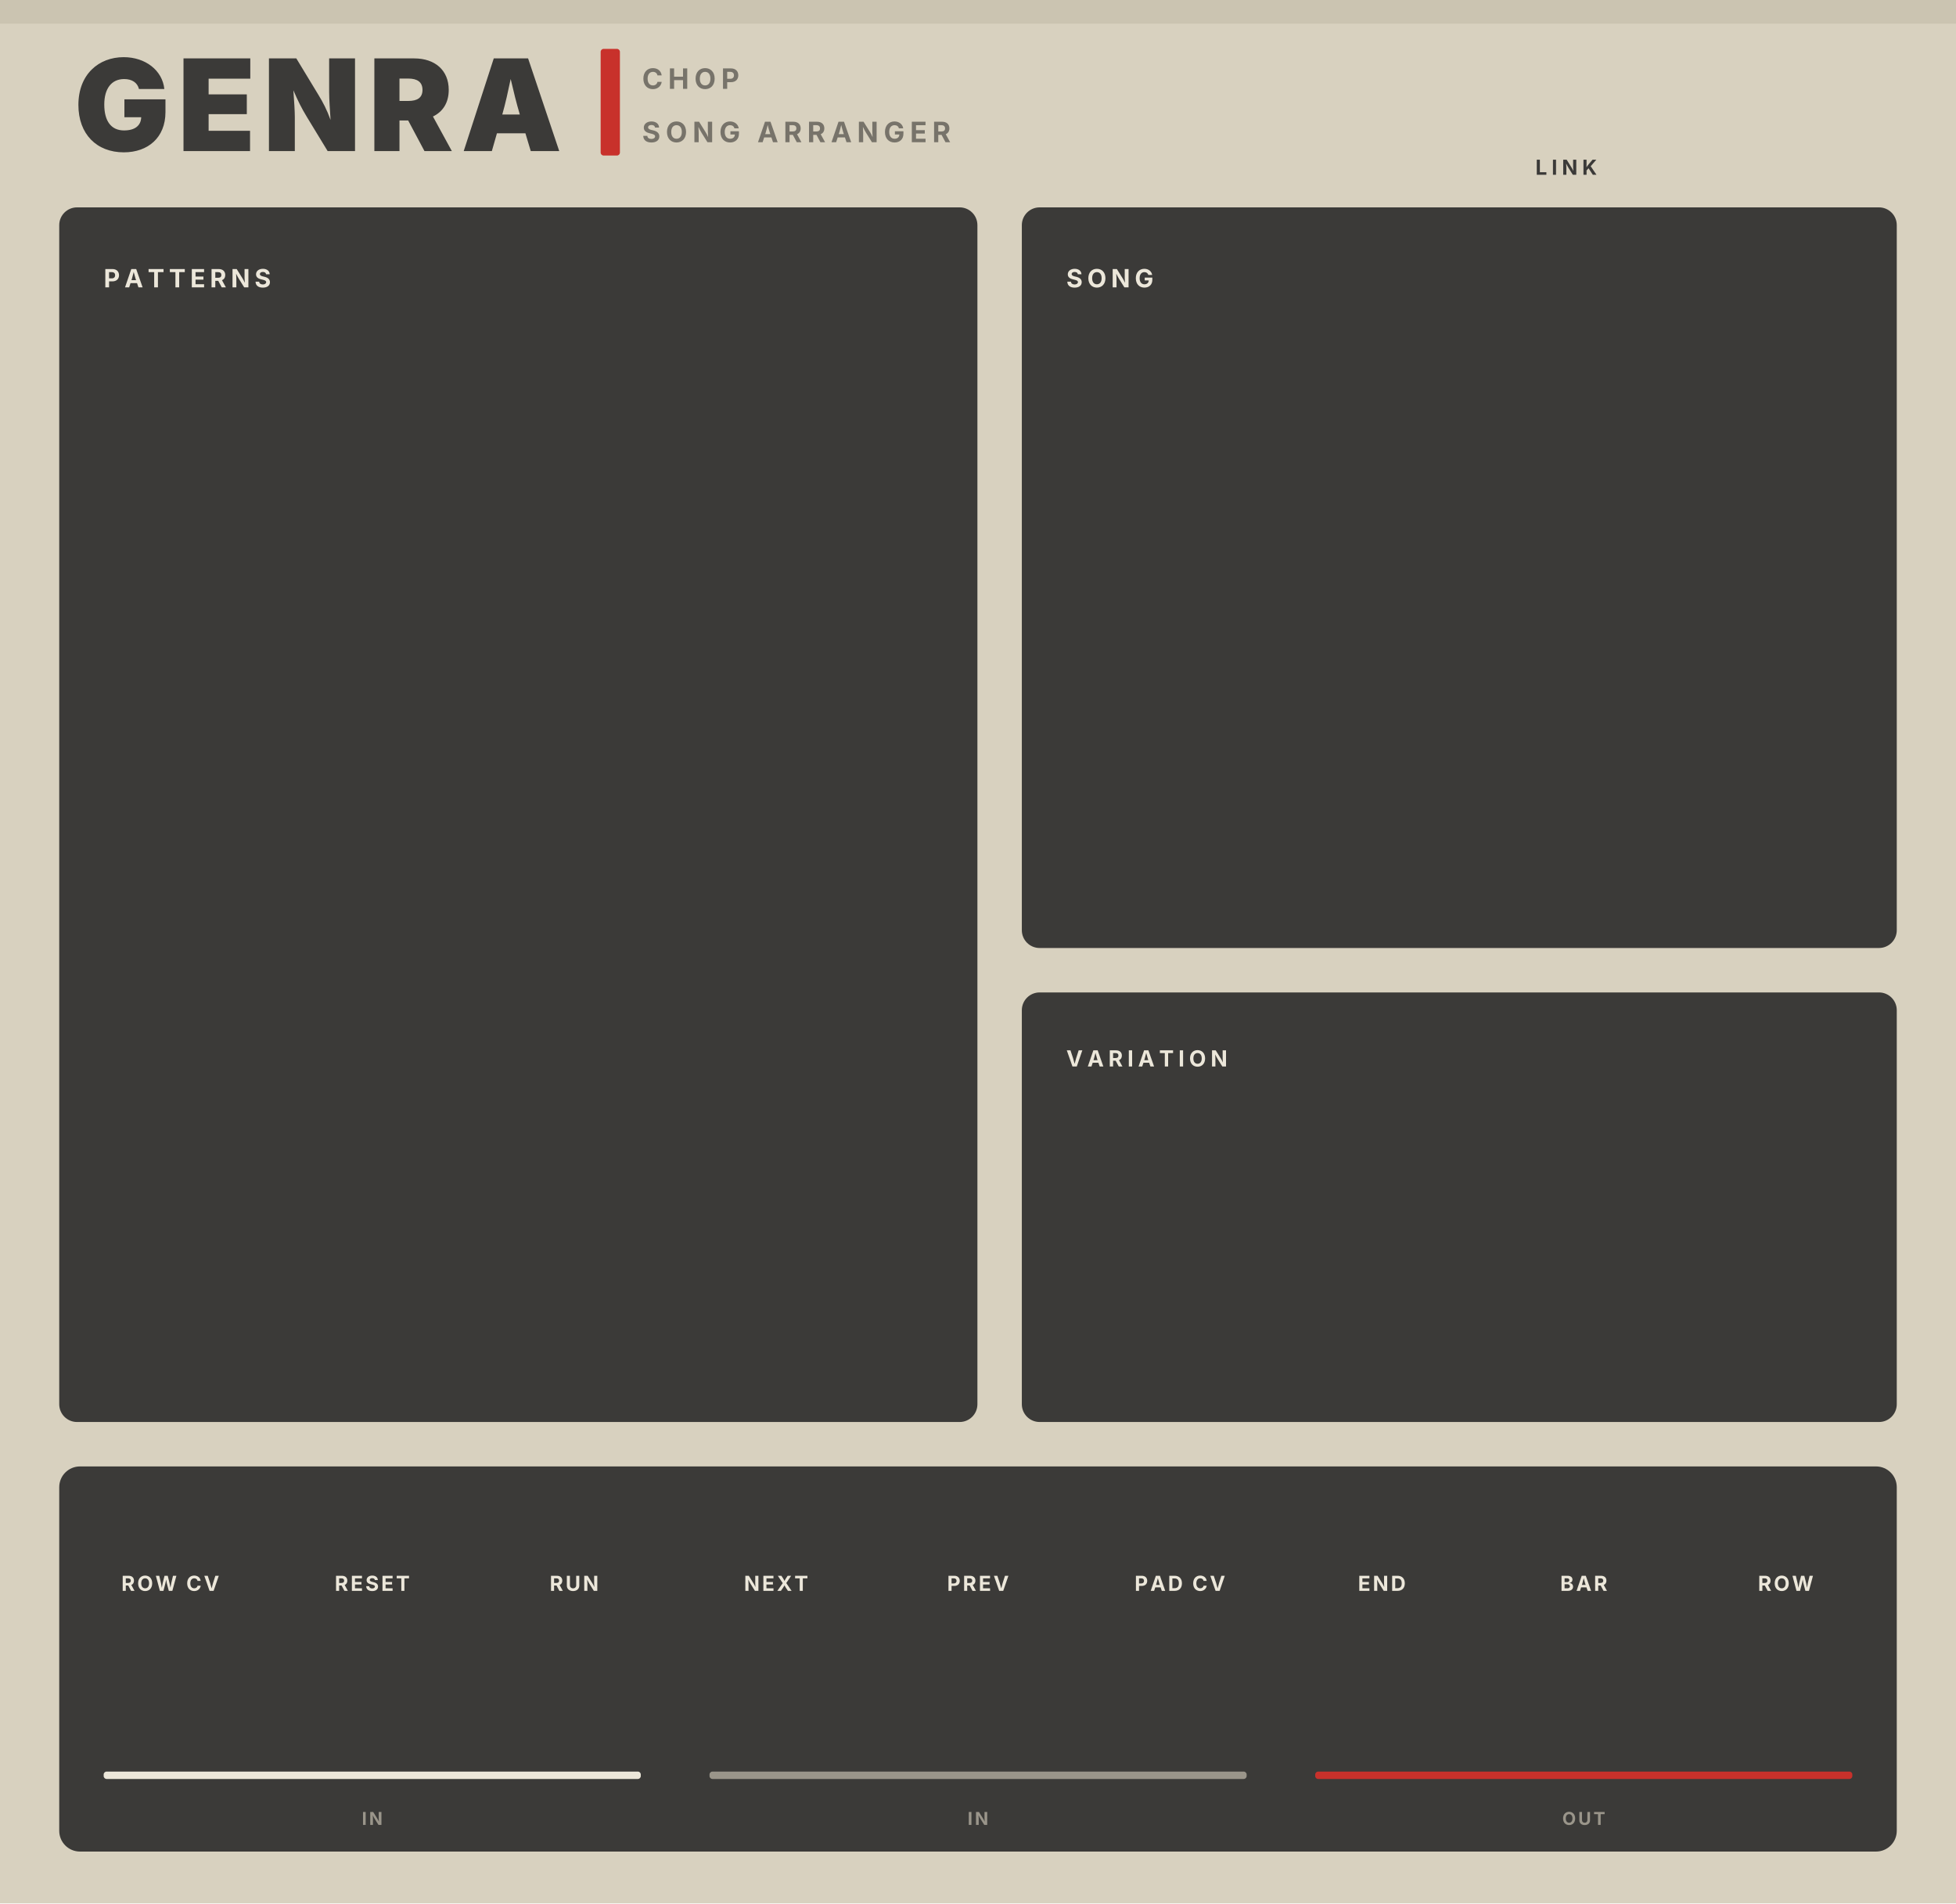
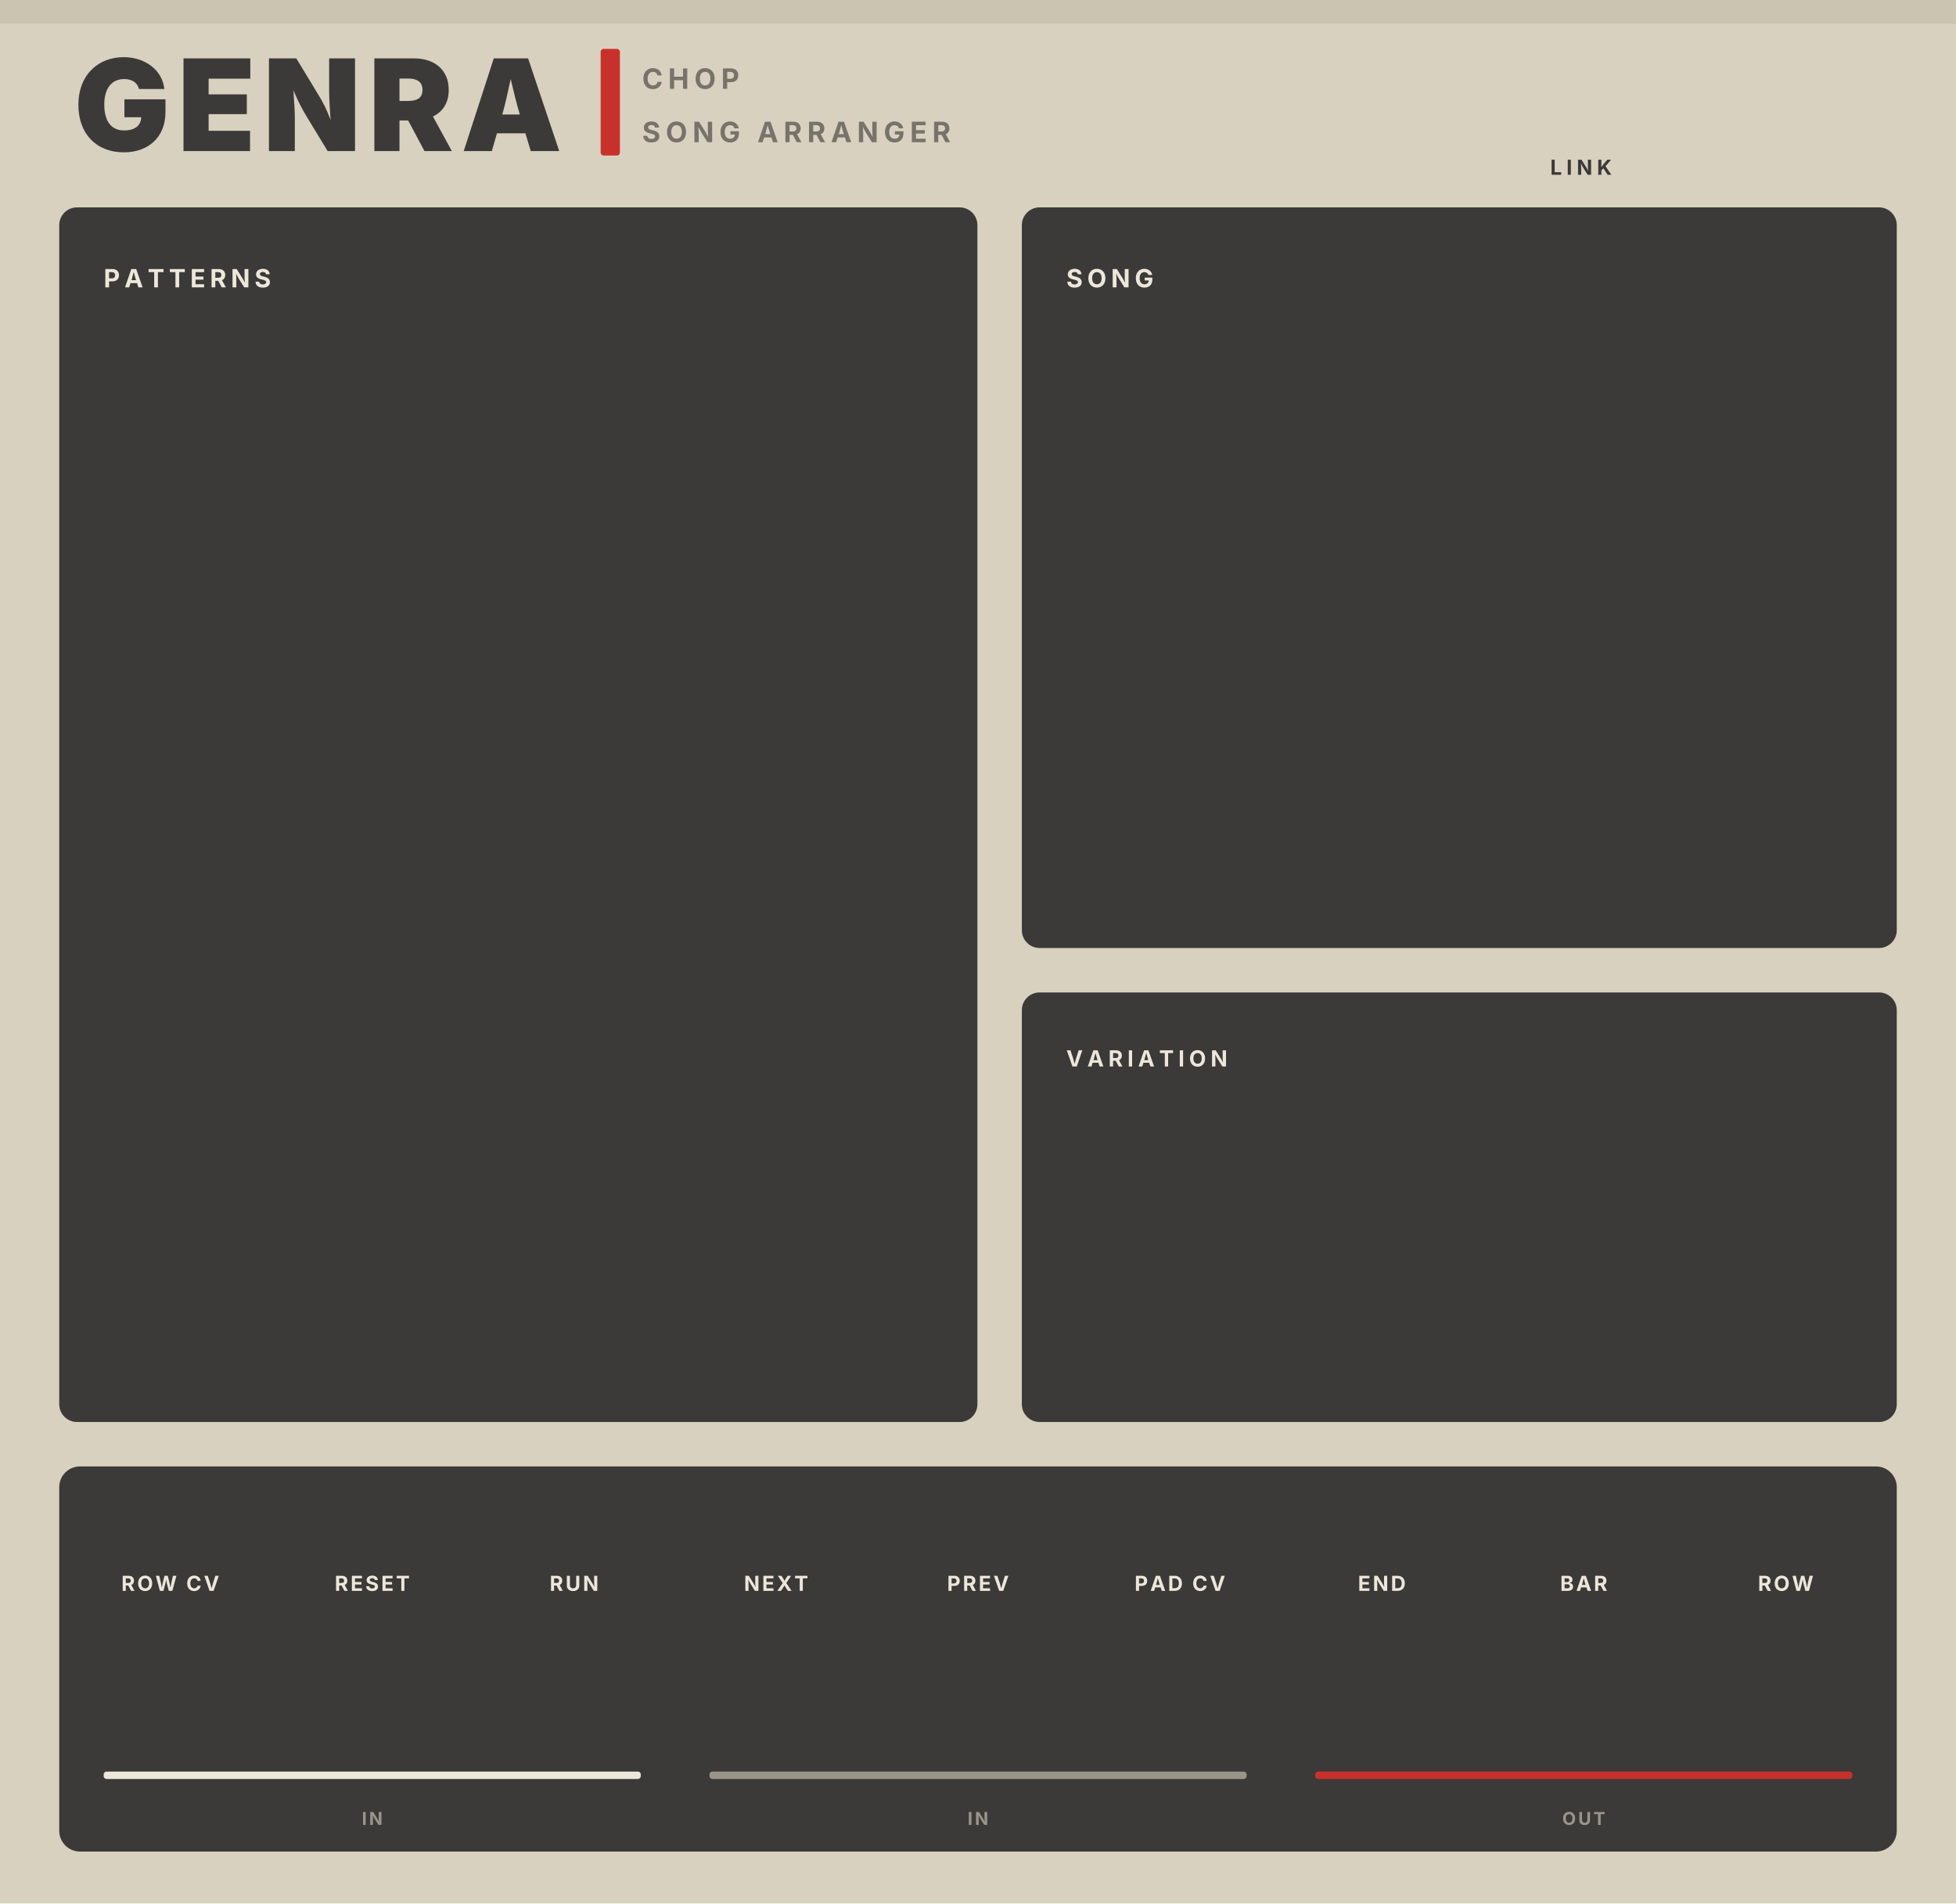
<svg xmlns="http://www.w3.org/2000/svg" width="132.08mm" height="128.5mm" viewBox="0 0 132.08 128.5">
  <rect x="0.00" y="0.00" width="132.08" height="128.50" rx="0" fill="#d8d1bf" />
  <rect x="0.00" y="0.00" width="132.08" height="1.60" rx="0" fill="#cbc4b1" />
  <path fill="#3b3a38" d="M8.359 10.284C9.997 10.284 11.173 9.285 11.173 7.571V6.706H8.401V7.916H9.535C9.518 8.462 9.132 8.806 8.376 8.806C7.494 8.806 7.041 8.159 7.041 7.059C7.041 5.976 7.532 5.337 8.385 5.337C8.918 5.337 9.279 5.581 9.384 6.009H11.097C10.967 4.754 9.825 3.859 8.351 3.859C6.663 3.859 5.294 5.022 5.294 7.084C5.294 9.062 6.533 10.284 8.359 10.284Z M12.391 10.2H16.884V8.831H14.087V7.706H16.666V6.37H14.087V5.312H16.901V3.943H12.391Z M18.161 10.2H19.908V7.916C19.908 7.504 19.862 6.815 19.811 6.097C20.114 6.799 20.345 7.277 20.735 7.916L22.125 10.2H23.973V3.943H22.226V6.236C22.226 6.698 22.28 7.462 22.322 8.1C22.066 7.395 21.814 6.916 21.499 6.4L20.009 3.943H18.161Z M25.279 10.2H26.975V8.134H27.563L28.663 10.2H30.511L29.235 7.865C29.902 7.546 30.301 6.937 30.301 6.068C30.301 4.741 29.369 3.943 27.975 3.943H25.279ZM26.975 6.815V5.304H27.572C28.172 5.304 28.529 5.535 28.529 6.068C28.529 6.605 28.172 6.815 27.572 6.815Z M31.313 10.2H33.212L33.556 8.999H35.479L35.84 10.2H37.763L35.66 3.943H33.342ZM33.917 7.731C34.135 6.967 34.312 6.152 34.484 5.333C34.673 6.152 34.874 6.967 35.101 7.731Z" />
  <rect x="40.56" y="3.30" width="1.30" height="7.20" rx="0.2" fill="#c8312b" />
  <path fill="#77736a" d="M44.086 6.019C44.435 6.019 44.65 5.784 44.681 5.527H44.395C44.367 5.677 44.248 5.767 44.09 5.767C43.877 5.767 43.731 5.609 43.731 5.31C43.731 5.017 43.875 4.851 44.091 4.851C44.249 4.851 44.368 4.94 44.394 5.09H44.681C44.64 4.779 44.4 4.599 44.086 4.599C43.721 4.599 43.444 4.858 43.444 5.31C43.444 5.759 43.718 6.019 44.086 6.019Z M45.237 6.0H45.52V5.411H46.122V6.0H46.406V4.618H46.122V5.176H45.52V4.618H45.237Z M47.614 6.019C47.98 6.019 48.258 5.76 48.258 5.31C48.258 4.858 47.98 4.599 47.614 4.599C47.247 4.599 46.969 4.858 46.969 5.31C46.969 5.759 47.247 6.019 47.614 6.019ZM47.614 5.767C47.399 5.767 47.256 5.606 47.256 5.31C47.256 5.013 47.399 4.851 47.614 4.851C47.828 4.851 47.971 5.012 47.971 5.31C47.971 5.606 47.828 5.767 47.614 5.767Z M48.821 6.0H49.104V5.548H49.353C49.672 5.548 49.854 5.358 49.854 5.084C49.854 4.812 49.674 4.618 49.36 4.618H48.821ZM49.104 5.32V4.851H49.307C49.48 4.851 49.562 4.945 49.562 5.084C49.562 5.223 49.48 5.32 49.308 5.32Z" />
  <path fill="#77736a" d="M43.988 9.62C44.324 9.62 44.522 9.458 44.522 9.207C44.522 8.975 44.342 8.856 44.109 8.802L43.984 8.772C43.867 8.744 43.763 8.7 43.763 8.597C43.763 8.504 43.845 8.438 43.989 8.438C44.131 8.438 44.219 8.502 44.23 8.612H44.503C44.499 8.369 44.298 8.199 43.992 8.199C43.692 8.199 43.473 8.366 43.473 8.616C43.473 8.817 43.613 8.935 43.846 8.991L43.999 9.029C44.149 9.067 44.237 9.11 44.237 9.205C44.237 9.31 44.137 9.381 43.986 9.381C43.833 9.381 43.72 9.311 43.711 9.171H43.435C43.444 9.465 43.656 9.62 43.988 9.62Z M45.683 9.619C46.049 9.619 46.327 9.36 46.327 8.91C46.327 8.458 46.049 8.199 45.683 8.199C45.316 8.199 45.038 8.458 45.038 8.91C45.038 9.359 45.316 9.619 45.683 9.619ZM45.683 9.367C45.468 9.367 45.326 9.206 45.326 8.91C45.326 8.613 45.468 8.451 45.683 8.451C45.897 8.451 46.04 8.612 46.04 8.91C46.04 9.206 45.897 9.367 45.683 9.367Z M46.89 9.6H47.179V8.965C47.179 8.883 47.171 8.734 47.161 8.567C47.246 8.74 47.297 8.841 47.374 8.965L47.771 9.6H48.088V8.218H47.798V8.881C47.798 8.972 47.806 9.12 47.816 9.256C47.756 9.112 47.697 9.007 47.642 8.917L47.205 8.218H46.89Z M49.3 9.619C49.647 9.619 49.897 9.399 49.897 9.036V8.863H49.322V9.079H49.622C49.618 9.256 49.499 9.367 49.302 9.367C49.081 9.367 48.938 9.201 48.938 8.908C48.938 8.615 49.085 8.451 49.299 8.451C49.453 8.451 49.556 8.531 49.595 8.663H49.883C49.844 8.39 49.605 8.199 49.294 8.199C48.93 8.199 48.65 8.463 48.65 8.911C48.65 9.348 48.913 9.619 49.3 9.619Z M51.184 9.6H51.497L51.6 9.279H52.091L52.197 9.6H52.512L52.028 8.218H51.656ZM51.67 9.057 51.71 8.933C51.752 8.794 51.793 8.63 51.839 8.439C51.887 8.628 51.931 8.791 51.976 8.933L52.017 9.057Z M53.033 9.6H53.315V9.106H53.538L53.802 9.6H54.115L53.821 9.061C53.979 8.993 54.066 8.857 54.066 8.668C54.066 8.396 53.886 8.218 53.572 8.218H53.033ZM53.315 8.877V8.451H53.519C53.692 8.451 53.774 8.528 53.774 8.668C53.774 8.806 53.692 8.877 53.52 8.877Z M54.63 9.6H54.913V9.106H55.136L55.399 9.6H55.713L55.419 9.061C55.577 8.993 55.664 8.857 55.664 8.668C55.664 8.396 55.484 8.218 55.169 8.218H54.63ZM54.913 8.877V8.451H55.116C55.29 8.451 55.372 8.528 55.372 8.668C55.372 8.806 55.29 8.877 55.117 8.877Z M56.148 9.6H56.461L56.564 9.279H57.055L57.161 9.6H57.476L56.992 8.218H56.621ZM56.634 9.057 56.674 8.933C56.716 8.794 56.757 8.63 56.803 8.439C56.852 8.628 56.895 8.791 56.94 8.933L56.981 9.057Z M57.997 9.6H58.286V8.965C58.286 8.883 58.278 8.734 58.268 8.567C58.353 8.74 58.404 8.841 58.481 8.965L58.878 9.6H59.194V8.218H58.905V8.881C58.905 8.972 58.912 9.12 58.923 9.256C58.862 9.112 58.804 9.007 58.749 8.917L58.312 8.218H57.997Z M60.407 9.619C60.754 9.619 61.004 9.399 61.004 9.036V8.863H60.428V9.079H60.729C60.724 9.256 60.606 9.367 60.409 9.367C60.187 9.367 60.044 9.201 60.044 8.908C60.044 8.615 60.192 8.451 60.405 8.451C60.559 8.451 60.663 8.531 60.702 8.663H60.99C60.951 8.39 60.711 8.199 60.401 8.199C60.037 8.199 59.757 8.463 59.757 8.911C59.757 9.348 60.019 9.619 60.407 9.619Z M61.571 9.6H62.498V9.365H61.854V9.017H62.447V8.786H61.854V8.452H62.496V8.218H61.571Z M63.075 9.6H63.358V9.106H63.58L63.844 9.6H64.158L63.863 9.061C64.021 8.993 64.108 8.857 64.108 8.668C64.108 8.396 63.928 8.218 63.614 8.218H63.075ZM63.358 8.877V8.451H63.561C63.734 8.451 63.816 8.528 63.816 8.668C63.816 8.806 63.734 8.877 63.562 8.877Z" />
-   <path fill="#3b3a38" d="M103.772 11.8H104.42V11.627H103.981V10.781H103.772Z M105.072 10.781H104.864V11.8H105.072Z M105.557 11.8H105.77V11.332C105.77 11.272 105.764 11.162 105.757 11.039C105.819 11.166 105.857 11.241 105.914 11.332L106.206 11.8H106.439V10.781H106.226V11.27C106.226 11.337 106.232 11.447 106.239 11.546C106.195 11.44 106.152 11.363 106.111 11.297L105.789 10.781H105.557Z M106.924 11.8H107.133V11.509L107.268 11.36L107.557 11.8H107.804L107.412 11.222L107.793 10.781H107.538L107.288 11.074C107.221 11.156 107.174 11.22 107.129 11.291L107.133 11.06V10.781H106.924Z" />
+   <path fill="#3b3a38" d="M104.772 11.8H105.42V11.627H104.981V10.781H104.772Z M106.072 10.781H105.864V11.8H106.072Z M106.557 11.8H106.77V11.332C106.77 11.272 106.764 11.162 106.757 11.039C106.819 11.166 106.857 11.241 106.914 11.332L107.206 11.8H107.439V10.781H107.226V11.27C107.226 11.337 107.232 11.447 107.239 11.546C107.195 11.44 107.152 11.363 107.111 11.297L106.789 10.781H106.557Z M107.924 11.8H108.133V11.509L108.268 11.36L108.557 11.8H108.804L108.412 11.222L108.793 10.781H108.538L108.288 11.074C108.221 11.156 108.174 11.22 108.129 11.291L108.133 11.06V10.781H107.924Z" />
  <rect x="4.00" y="14.00" width="62.00" height="82.00" rx="1.2" fill="#3b3a38" />
  <path fill="#ece7da" d="M7.112 19.4H7.365V18.996H7.589C7.873 18.996 8.037 18.826 8.037 18.581C8.037 18.337 7.876 18.163 7.594 18.163H7.112ZM7.365 18.792V18.372H7.547C7.702 18.372 7.775 18.456 7.775 18.581C7.775 18.705 7.702 18.792 7.548 18.792Z M8.442 19.4H8.722L8.814 19.113H9.253L9.349 19.4H9.63L9.197 18.163H8.865ZM8.877 18.914 8.913 18.803C8.95 18.679 8.987 18.532 9.028 18.362C9.071 18.53 9.11 18.676 9.15 18.803L9.188 18.914Z M10.033 18.373H10.411V19.4H10.665V18.373H11.043V18.163H10.033Z M11.468 18.373H11.846V19.4H12.1V18.373H12.478V18.163H11.468Z M12.952 19.4H13.781V19.19H13.205V18.879H13.737V18.672H13.205V18.373H13.78V18.163H12.952Z M14.285 19.4H14.538V18.958H14.737L14.973 19.4H15.254L14.99 18.918C15.131 18.857 15.21 18.735 15.21 18.566C15.21 18.323 15.048 18.163 14.767 18.163H14.285ZM14.538 18.753V18.372H14.72C14.875 18.372 14.948 18.441 14.948 18.566C14.948 18.689 14.875 18.753 14.721 18.753Z M15.701 19.4H15.96V18.831C15.96 18.758 15.953 18.626 15.944 18.476C16.02 18.631 16.066 18.721 16.135 18.832L16.49 19.4H16.773V18.163H16.514V18.757C16.514 18.838 16.521 18.971 16.53 19.092C16.476 18.963 16.423 18.87 16.374 18.789L15.983 18.163H15.701Z M17.75 19.418C18.051 19.418 18.228 19.273 18.228 19.048C18.228 18.841 18.067 18.734 17.858 18.686L17.746 18.659C17.642 18.634 17.549 18.595 17.549 18.503C17.549 18.42 17.622 18.36 17.751 18.36C17.878 18.36 17.957 18.417 17.966 18.516H18.211C18.207 18.298 18.027 18.147 17.754 18.147C17.485 18.147 17.289 18.296 17.289 18.519C17.289 18.699 17.414 18.805 17.623 18.855L17.759 18.89C17.894 18.923 17.973 18.962 17.973 19.046C17.973 19.14 17.883 19.204 17.748 19.204C17.611 19.204 17.51 19.142 17.502 19.017H17.256C17.263 19.28 17.453 19.418 17.75 19.418Z" />
  <rect x="69.00" y="14.00" width="59.08" height="50.00" rx="1.2" fill="#3b3a38" />
  <path fill="#ece7da" d="M72.565 19.418C72.866 19.418 73.043 19.273 73.043 19.048C73.043 18.841 72.882 18.734 72.673 18.686L72.561 18.659C72.457 18.634 72.364 18.595 72.364 18.503C72.364 18.42 72.437 18.36 72.566 18.36C72.693 18.36 72.772 18.417 72.781 18.516H73.026C73.022 18.298 72.843 18.147 72.569 18.147C72.3 18.147 72.104 18.296 72.104 18.519C72.104 18.699 72.229 18.805 72.438 18.855L72.574 18.89C72.709 18.923 72.788 18.962 72.788 19.046C72.788 19.14 72.698 19.204 72.563 19.204C72.426 19.204 72.325 19.142 72.317 19.017H72.071C72.078 19.28 72.268 19.418 72.565 19.418Z M74.068 19.417C74.396 19.417 74.645 19.185 74.645 18.782C74.645 18.378 74.396 18.147 74.068 18.147C73.74 18.147 73.491 18.378 73.491 18.782C73.491 19.184 73.74 19.417 74.068 19.417ZM74.068 19.192C73.876 19.192 73.748 19.047 73.748 18.782C73.748 18.517 73.876 18.372 74.068 18.372C74.26 18.372 74.388 18.516 74.388 18.782C74.388 19.047 74.26 19.192 74.068 19.192Z M75.135 19.4H75.394V18.831C75.394 18.758 75.387 18.626 75.377 18.476C75.454 18.631 75.499 18.721 75.568 18.832L75.924 19.4H76.207V18.163H75.948V18.757C75.948 18.838 75.954 18.971 75.963 19.092C75.91 18.963 75.857 18.87 75.808 18.789L75.417 18.163H75.135Z M77.279 19.417C77.589 19.417 77.812 19.22 77.812 18.895V18.741H77.298V18.933H77.567C77.563 19.092 77.456 19.192 77.28 19.192C77.082 19.192 76.954 19.043 76.954 18.781C76.954 18.518 77.086 18.372 77.277 18.372C77.415 18.372 77.508 18.444 77.543 18.562H77.8C77.765 18.318 77.551 18.147 77.273 18.147C76.947 18.147 76.697 18.382 76.697 18.783C76.697 19.174 76.932 19.417 77.279 19.417Z" />
  <rect x="69.00" y="67.00" width="59.08" height="29.00" rx="1.2" fill="#3b3a38" />
  <path fill="#ece7da" d="M72.418 72.0H72.71L73.084 70.909H72.837L72.669 71.435C72.636 71.545 72.602 71.671 72.565 71.82C72.528 71.673 72.493 71.545 72.458 71.435L72.284 70.909H72.036Z M73.456 72.0H73.703L73.784 71.747H74.171L74.256 72.0H74.504L74.122 70.909H73.829ZM73.84 71.572 73.871 71.473C73.904 71.364 73.936 71.234 73.973 71.084C74.011 71.232 74.045 71.361 74.081 71.473L74.113 71.572Z M74.939 72.0H75.162V71.61H75.338L75.546 72.0H75.793L75.561 71.574C75.686 71.521 75.755 71.413 75.755 71.264C75.755 71.049 75.612 70.909 75.364 70.909H74.939ZM75.162 71.429V71.093H75.322C75.459 71.093 75.524 71.154 75.524 71.264C75.524 71.373 75.459 71.429 75.323 71.429Z M76.447 70.909H76.224V72.0H76.447Z M76.882 72.0H77.129L77.21 71.747H77.597L77.682 72.0H77.93L77.548 70.909H77.255ZM77.266 71.572 77.297 71.473C77.33 71.364 77.362 71.234 77.399 71.084C77.437 71.232 77.471 71.361 77.507 71.473L77.54 71.572Z M78.321 71.094H78.655V72.0H78.879V71.094H79.212V70.909H78.321Z M79.889 70.909H79.666V72.0H79.889Z M80.866 72.015C81.155 72.015 81.375 71.81 81.375 71.455C81.375 71.098 81.155 70.894 80.866 70.894C80.577 70.894 80.357 71.098 80.357 71.455C80.357 71.81 80.577 72.015 80.866 72.015ZM80.866 71.816C80.697 71.816 80.584 71.689 80.584 71.455C80.584 71.221 80.697 71.093 80.866 71.093C81.035 71.093 81.148 71.22 81.148 71.455C81.148 71.689 81.035 71.816 80.866 71.816Z M81.843 72.0H82.071V71.498C82.071 71.434 82.065 71.317 82.057 71.185C82.124 71.321 82.164 71.401 82.225 71.499L82.539 72.0H82.788V70.909H82.56V71.432C82.56 71.504 82.566 71.621 82.574 71.728C82.526 71.615 82.48 71.532 82.437 71.461L82.092 70.909H81.843Z" />
  <rect x="4.00" y="99.00" width="124.08" height="26.00" rx="1.4" fill="#3b3a38" />
  <path fill="#ece7da" d="M8.286 107.4H8.494V107.036H8.658L8.852 107.4H9.083L8.867 107.003C8.983 106.953 9.047 106.852 9.047 106.713C9.047 106.513 8.915 106.381 8.683 106.381H8.286ZM8.494 106.867V106.554H8.644C8.772 106.554 8.832 106.61 8.832 106.713C8.832 106.815 8.772 106.867 8.645 106.867Z M9.802 107.414C10.072 107.414 10.277 107.223 10.277 106.891C10.277 106.558 10.072 106.368 9.802 106.368C9.532 106.368 9.327 106.558 9.327 106.891C9.327 107.222 9.532 107.414 9.802 107.414ZM9.802 107.228C9.644 107.228 9.539 107.109 9.539 106.891C9.539 106.673 9.644 106.553 9.802 106.553C9.96 106.553 10.065 106.672 10.065 106.891C10.065 107.109 9.96 107.228 9.802 107.228Z M10.798 107.4H11.037L11.172 106.879C11.192 106.802 11.204 106.721 11.217 106.636C11.231 106.723 11.245 106.806 11.263 106.879L11.399 107.4H11.637L11.911 106.381H11.682L11.564 106.883C11.544 106.975 11.526 107.085 11.509 107.189C11.491 107.085 11.473 106.975 11.45 106.883L11.326 106.381H11.11L10.985 106.883C10.962 106.976 10.944 107.087 10.926 107.192C10.909 107.087 10.891 106.976 10.871 106.883L10.753 106.381H10.525Z M13.113 107.414C13.37 107.414 13.529 107.241 13.552 107.051H13.341C13.32 107.162 13.233 107.228 13.116 107.228C12.959 107.228 12.852 107.112 12.852 106.891C12.852 106.675 12.958 106.553 13.117 106.553C13.233 106.553 13.321 106.619 13.34 106.729H13.551C13.521 106.5 13.345 106.368 13.113 106.368C12.844 106.368 12.64 106.558 12.64 106.891C12.64 107.222 12.842 107.414 13.113 107.414Z M14.152 107.4H14.424L14.773 106.381H14.543L14.385 106.873C14.355 106.975 14.323 107.093 14.289 107.232C14.254 107.094 14.221 106.975 14.189 106.873L14.027 106.381H13.795Z" />
  <path fill="#ece7da" d="M22.692 107.4H22.9V107.036H23.064L23.258 107.4H23.489L23.273 107.003C23.389 106.953 23.453 106.852 23.453 106.713C23.453 106.513 23.32 106.381 23.089 106.381H22.692ZM22.9 106.867V106.554H23.05C23.178 106.554 23.238 106.61 23.238 106.713C23.238 106.815 23.178 106.867 23.05 106.867Z M23.761 107.4H24.444V107.227H23.97V106.971H24.407V106.8H23.97V106.554H24.443V106.381H23.761Z M25.135 107.415C25.382 107.415 25.528 107.295 25.528 107.11C25.528 106.939 25.395 106.852 25.224 106.812L25.131 106.79C25.045 106.769 24.969 106.737 24.969 106.661C24.969 106.593 25.029 106.543 25.135 106.543C25.24 106.543 25.305 106.591 25.312 106.672H25.514C25.511 106.493 25.363 106.368 25.137 106.368C24.916 106.368 24.755 106.491 24.755 106.675C24.755 106.823 24.858 106.91 25.03 106.952L25.142 106.98C25.253 107.007 25.318 107.039 25.318 107.109C25.318 107.186 25.244 107.239 25.133 107.239C25.02 107.239 24.937 107.187 24.93 107.084H24.727C24.733 107.301 24.89 107.415 25.135 107.415Z M25.828 107.4H26.511V107.227H26.037V106.971H26.474V106.8H26.037V106.554H26.51V106.381H25.828Z M26.787 106.554H27.099V107.4H27.308V106.554H27.619V106.381H26.787Z" />
  <path fill="#ece7da" d="M37.207 107.4H37.415V107.036H37.579L37.773 107.4H38.004L37.788 107.003C37.904 106.953 37.968 106.852 37.968 106.713C37.968 106.513 37.836 106.381 37.604 106.381H37.207ZM37.415 106.867V106.554H37.565C37.693 106.554 37.753 106.61 37.753 106.713C37.753 106.815 37.693 106.867 37.566 106.867Z M38.697 107.414C38.948 107.414 39.117 107.265 39.117 107.042V106.381H38.908V107.025C38.908 107.144 38.824 107.23 38.697 107.23C38.569 107.23 38.485 107.144 38.485 107.025V106.381H38.276V107.042C38.276 107.265 38.443 107.414 38.697 107.414Z M39.451 107.4H39.664V106.932C39.664 106.872 39.658 106.762 39.65 106.639C39.713 106.766 39.751 106.841 39.808 106.932L40.1 107.4H40.333V106.381H40.12V106.87C40.12 106.937 40.126 107.047 40.133 107.146C40.089 107.04 40.046 106.963 40.005 106.897L39.683 106.381H39.451Z" />
  <path fill="#ece7da" d="M50.33 107.4H50.543V106.932C50.543 106.872 50.537 106.762 50.529 106.639C50.592 106.766 50.63 106.841 50.686 106.932L50.979 107.4H51.212V106.381H50.999V106.87C50.999 106.937 51.004 107.047 51.012 107.146C50.967 107.04 50.924 106.963 50.884 106.897L50.562 106.381H50.33Z M51.547 107.4H52.23V107.227H51.755V106.971H52.193V106.8H51.755V106.554H52.228V106.381H51.547Z M52.49 107.4H52.731L52.877 107.187C52.926 107.115 52.945 107.076 52.972 107.027C52.998 107.077 53.017 107.115 53.064 107.187L53.206 107.4H53.453L53.093 106.873L53.423 106.381H53.187L53.073 106.552C53.026 106.625 53.001 106.679 52.974 106.734C52.947 106.679 52.923 106.625 52.876 106.552L52.764 106.381H52.522L52.855 106.879Z M53.69 106.554H54.001V107.4H54.21V106.554H54.522V106.381H53.69Z" />
  <path fill="#ece7da" d="M64.046 107.4H64.255V107.067H64.439C64.673 107.067 64.808 106.927 64.808 106.725C64.808 106.525 64.675 106.381 64.443 106.381H64.046ZM64.255 106.899V106.554H64.404C64.532 106.554 64.592 106.623 64.592 106.725C64.592 106.828 64.532 106.899 64.405 106.899Z M65.103 107.4H65.312V107.036H65.476L65.67 107.4H65.901L65.684 107.003C65.801 106.953 65.865 106.852 65.865 106.713C65.865 106.513 65.732 106.381 65.5 106.381H65.103ZM65.312 106.867V106.554H65.462C65.589 106.554 65.65 106.61 65.65 106.713C65.65 106.815 65.589 106.867 65.462 106.867Z M66.173 107.4H66.856V107.227H66.381V106.971H66.819V106.8H66.381V106.554H66.854V106.381H66.173Z M67.471 107.4H67.744L68.093 106.381H67.862L67.705 106.873C67.674 106.975 67.643 107.093 67.609 107.232C67.574 107.094 67.541 106.975 67.509 106.873L67.346 106.381H67.114Z" />
  <path fill="#ece7da" d="M76.704 107.4H76.913V107.067H77.097C77.331 107.067 77.466 106.927 77.466 106.725C77.466 106.525 77.333 106.381 77.102 106.381H76.704ZM76.913 106.899V106.554H77.063C77.19 106.554 77.251 106.623 77.251 106.725C77.251 106.828 77.19 106.899 77.063 106.899Z M77.703 107.4H77.933L78.009 107.163H78.371L78.449 107.4H78.681L78.324 106.381H78.051ZM78.061 107 78.09 106.908C78.121 106.806 78.151 106.685 78.185 106.545C78.221 106.684 78.253 106.804 78.286 106.908L78.317 107Z M79.315 107.4C79.625 107.4 79.811 107.209 79.811 106.89C79.811 106.573 79.625 106.381 79.318 106.381H78.957V107.4ZM79.165 107.22V106.561H79.306C79.501 106.561 79.603 106.662 79.603 106.89C79.603 107.119 79.501 107.22 79.305 107.22Z M81.044 107.414C81.301 107.414 81.46 107.241 81.483 107.051H81.272C81.251 107.162 81.164 107.228 81.048 107.228C80.891 107.228 80.783 107.112 80.783 106.891C80.783 106.675 80.889 106.553 81.048 106.553C81.165 106.553 81.252 106.619 81.271 106.729H81.483C81.452 106.5 81.276 106.368 81.044 106.368C80.776 106.368 80.571 106.558 80.571 106.891C80.571 107.222 80.773 107.414 81.044 107.414Z M82.083 107.4H82.356L82.704 106.381H82.474L82.317 106.873C82.286 106.975 82.255 107.093 82.22 107.232C82.186 107.094 82.153 106.975 82.121 106.873L81.958 106.381H81.726Z" />
  <path fill="#ece7da" d="M91.788 107.4H92.471V107.227H91.997V106.971H92.434V106.8H91.997V106.554H92.47V106.381H91.788Z M92.788 107.4H93.002V106.932C93.002 106.872 92.996 106.762 92.988 106.639C93.051 106.766 93.089 106.841 93.145 106.932L93.438 107.4H93.671V106.381H93.458V106.87C93.458 106.937 93.463 107.047 93.471 107.146C93.426 107.04 93.383 106.963 93.343 106.897L93.021 106.381H92.788Z M94.364 107.4C94.673 107.4 94.86 107.209 94.86 106.89C94.86 106.573 94.673 106.381 94.367 106.381H94.006V107.4ZM94.214 107.22V106.561H94.355C94.55 106.561 94.652 106.662 94.652 106.89C94.652 107.119 94.55 107.22 94.353 107.22Z" />
  <path fill="#ece7da" d="M105.442 107.4H105.872C106.101 107.4 106.222 107.28 106.222 107.119C106.222 106.968 106.114 106.878 105.999 106.872V106.862C106.104 106.839 106.182 106.764 106.182 106.643C106.182 106.491 106.069 106.381 105.846 106.381H105.442ZM105.65 107.228V106.952H105.836C105.941 106.952 106.007 107.014 106.007 107.099C106.007 107.176 105.953 107.228 105.831 107.228ZM105.65 106.809V106.552H105.819C105.917 106.552 105.971 106.602 105.971 106.677C105.971 106.759 105.905 106.809 105.815 106.809Z M106.459 107.4H106.69L106.766 107.163H107.127L107.206 107.4H107.438L107.081 106.381H106.807ZM106.818 107 106.847 106.908C106.878 106.806 106.908 106.685 106.942 106.545C106.977 106.684 107.01 106.804 107.042 106.908L107.073 107Z M107.713 107.4H107.922V107.036H108.086L108.28 107.4H108.511L108.294 107.003C108.411 106.953 108.475 106.852 108.475 106.713C108.475 106.513 108.342 106.381 108.11 106.381H107.713ZM107.922 106.867V106.554H108.072C108.199 106.554 108.26 106.61 108.26 106.713C108.26 106.815 108.199 106.867 108.072 106.867Z" />
  <path fill="#ece7da" d="M118.797 107.4H119.005V107.036H119.169L119.364 107.4H119.595L119.378 107.003C119.494 106.953 119.558 106.852 119.558 106.713C119.558 106.513 119.426 106.381 119.194 106.381H118.797ZM119.005 106.867V106.554H119.155C119.283 106.554 119.343 106.61 119.343 106.713C119.343 106.815 119.283 106.867 119.156 106.867Z M120.313 107.414C120.583 107.414 120.788 107.223 120.788 106.891C120.788 106.558 120.583 106.368 120.313 106.368C120.043 106.368 119.838 106.558 119.838 106.891C119.838 107.222 120.043 107.414 120.313 107.414ZM120.313 107.228C120.155 107.228 120.05 107.109 120.05 106.891C120.05 106.673 120.155 106.553 120.313 106.553C120.471 106.553 120.577 106.672 120.577 106.891C120.577 107.109 120.471 107.228 120.313 107.228Z M121.31 107.4H121.548L121.683 106.879C121.703 106.802 121.715 106.721 121.728 106.636C121.742 106.723 121.756 106.806 121.775 106.879L121.91 107.4H122.148L122.422 106.381H122.194L122.075 106.883C122.055 106.975 122.037 107.085 122.021 107.189C122.002 107.085 121.984 106.975 121.961 106.883L121.837 106.381H121.621L121.496 106.883C121.473 106.976 121.455 107.087 121.437 107.192C121.42 107.087 121.403 106.976 121.382 106.883L121.264 106.381H121.036Z" />
  <rect x="7.00" y="119.60" width="36.27" height="0.50" rx="0.2" fill="#ece7da" />
  <path fill="#9a958a" d="M24.692 122.327H24.513V123.2H24.692Z M25 123.2H25.183V122.799C25.183 122.747 25.178 122.653 25.171 122.548C25.225 122.657 25.257 122.721 25.306 122.799L25.557 123.2H25.757V122.327H25.574V122.746C25.574 122.803 25.579 122.897 25.585 122.983C25.547 122.892 25.51 122.826 25.475 122.769L25.199 122.327H25Z" />
  <rect x="47.91" y="119.60" width="36.27" height="0.50" rx="0.2" fill="#9a958a" />
  <path fill="#9a958a" d="M65.597 122.327H65.418V123.2H65.597Z M65.905 123.2H66.088V122.799C66.088 122.747 66.083 122.653 66.076 122.548C66.13 122.657 66.162 122.721 66.211 122.799L66.462 123.2H66.662V122.327H66.479V122.746C66.479 122.803 66.484 122.897 66.49 122.983C66.452 122.892 66.415 122.826 66.38 122.769L66.104 122.327H65.905Z" />
  <rect x="88.81" y="119.60" width="36.27" height="0.50" rx="0.2" fill="#c8312b" />
  <path fill="#9a958a" d="M105.955 123.212C106.187 123.212 106.363 123.048 106.363 122.764C106.363 122.479 106.187 122.315 105.955 122.315C105.724 122.315 105.548 122.479 105.548 122.764C105.548 123.048 105.724 123.212 105.955 123.212ZM105.955 123.053C105.82 123.053 105.73 122.951 105.73 122.764C105.73 122.577 105.82 122.474 105.955 122.474C106.091 122.474 106.181 122.576 106.181 122.764C106.181 122.951 106.091 123.053 105.955 123.053Z M107.007 123.212C107.223 123.212 107.367 123.085 107.367 122.894V122.327H107.188V122.879C107.188 122.981 107.117 123.054 107.007 123.054C106.898 123.054 106.825 122.981 106.825 122.879V122.327H106.647V122.894C106.647 123.085 106.79 123.212 107.007 123.212Z M107.64 122.475H107.907V123.2H108.086V122.475H108.353V122.327H107.64Z" />
</svg>
